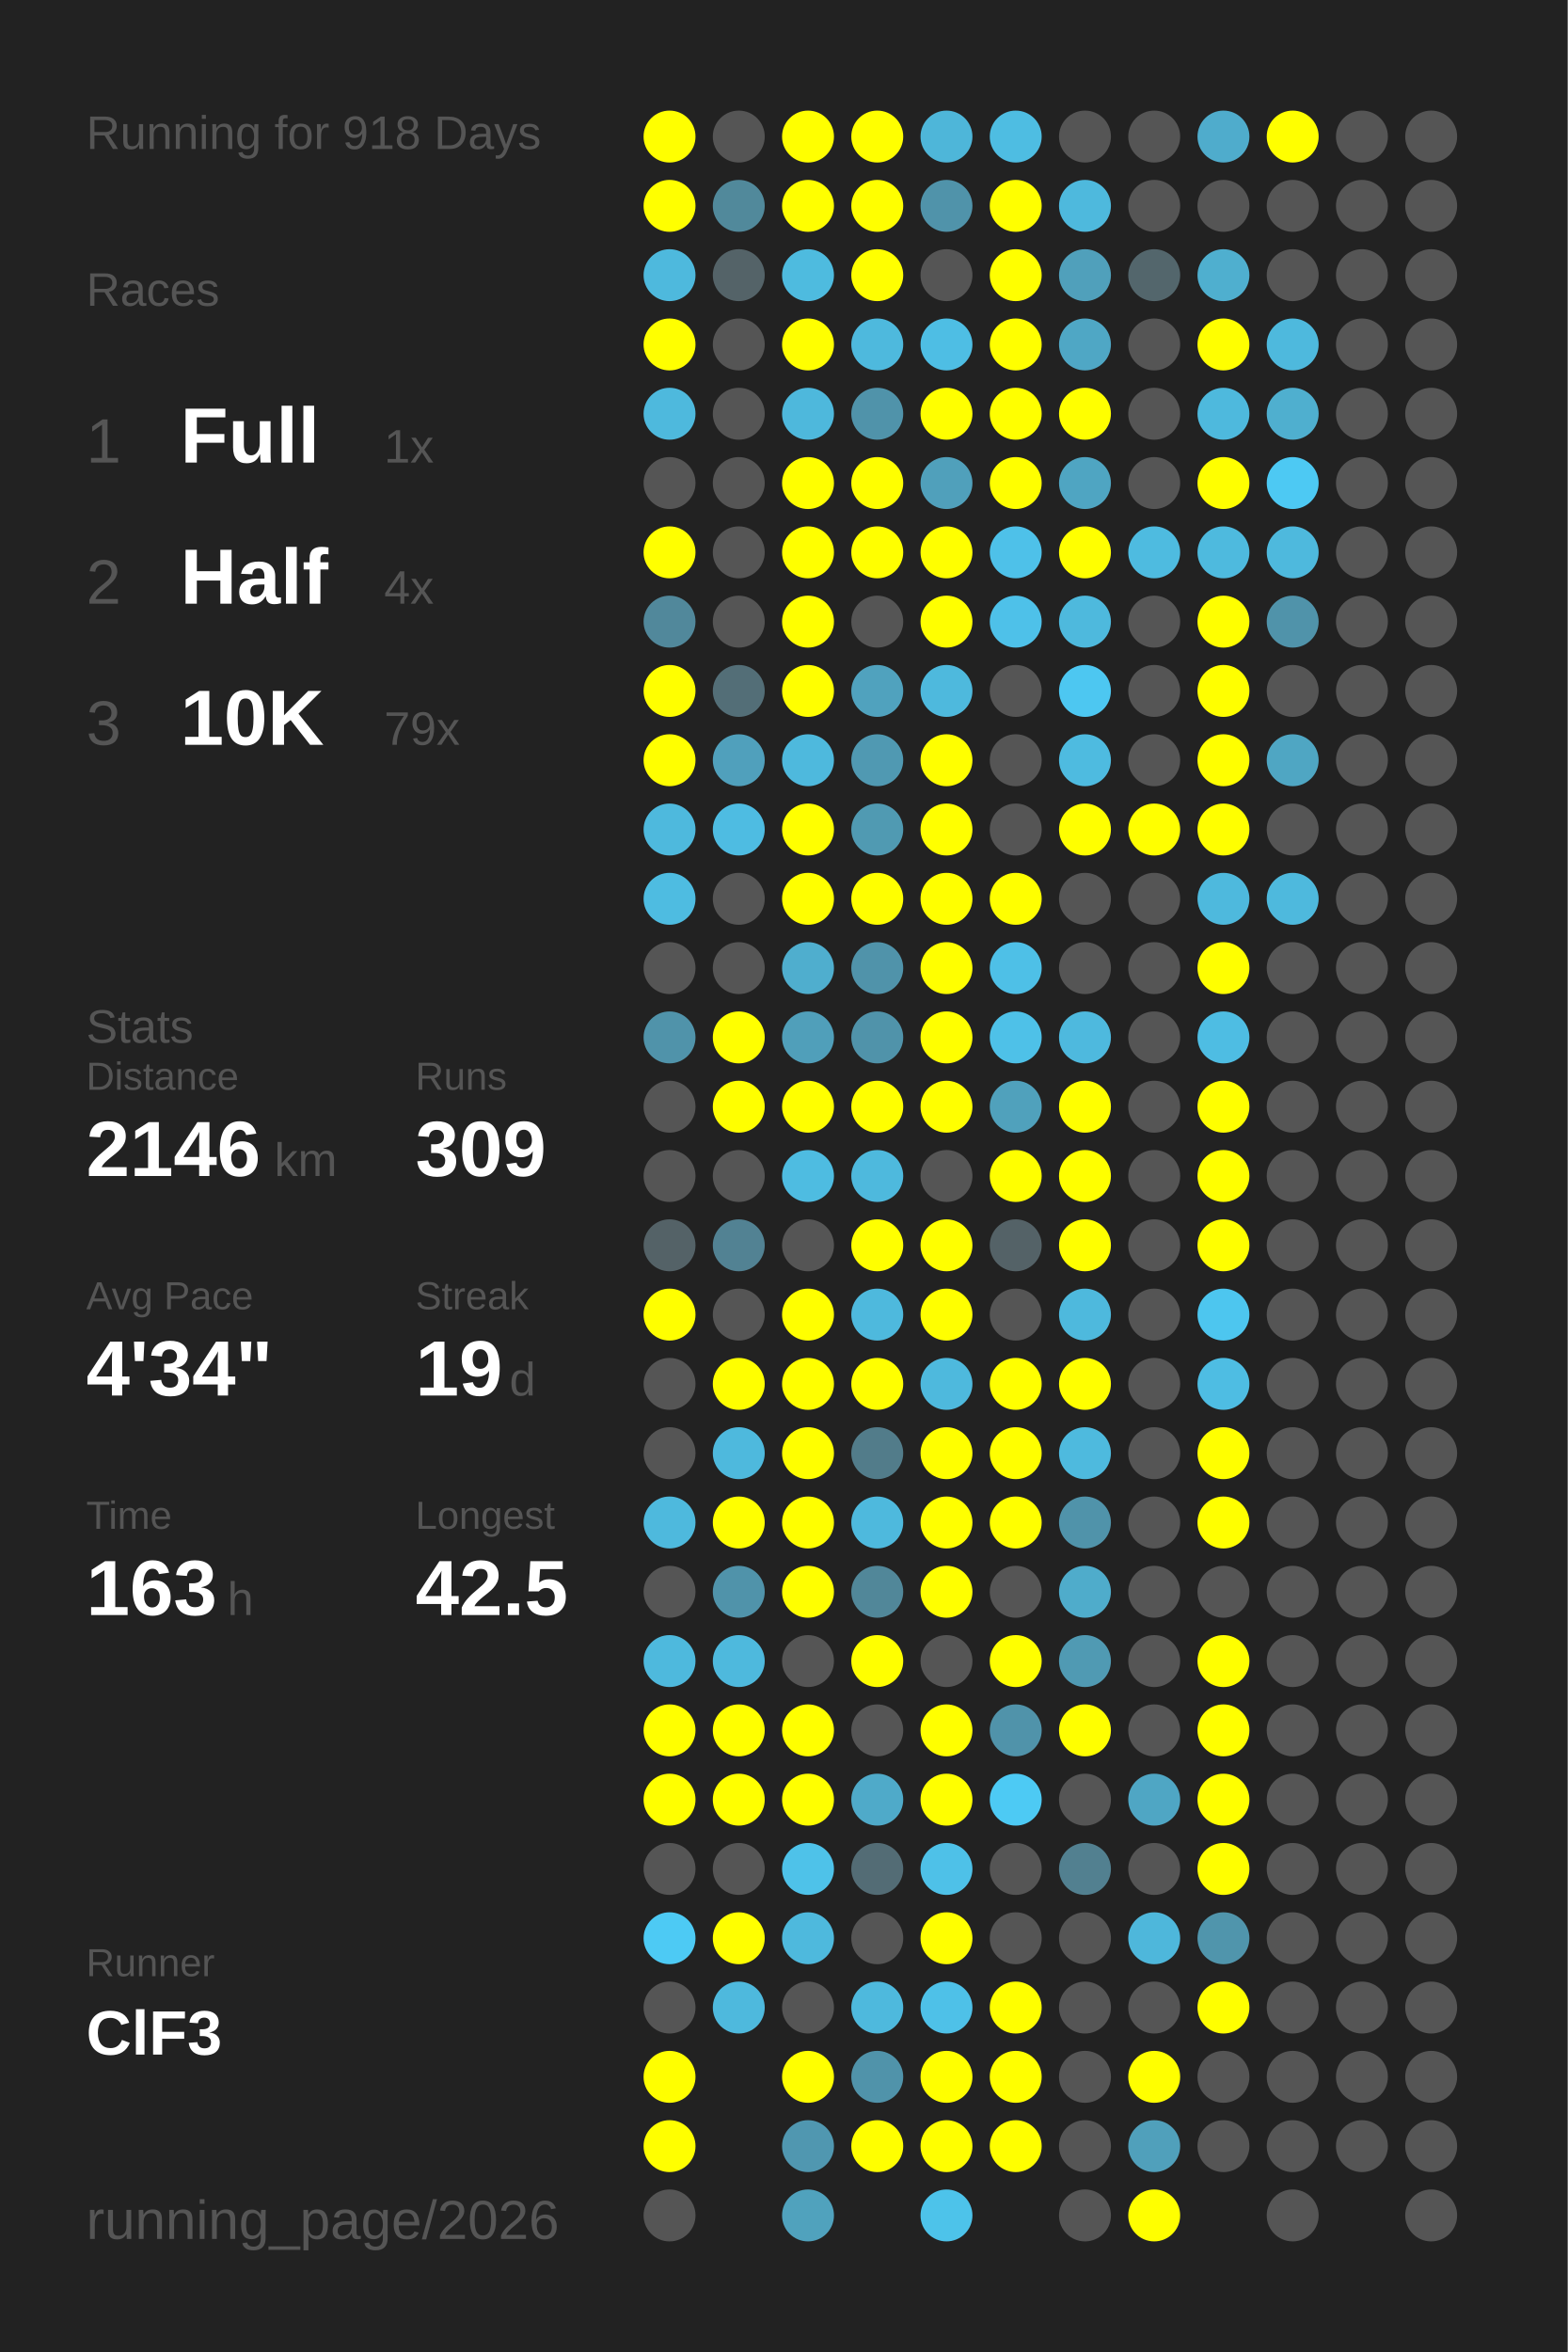
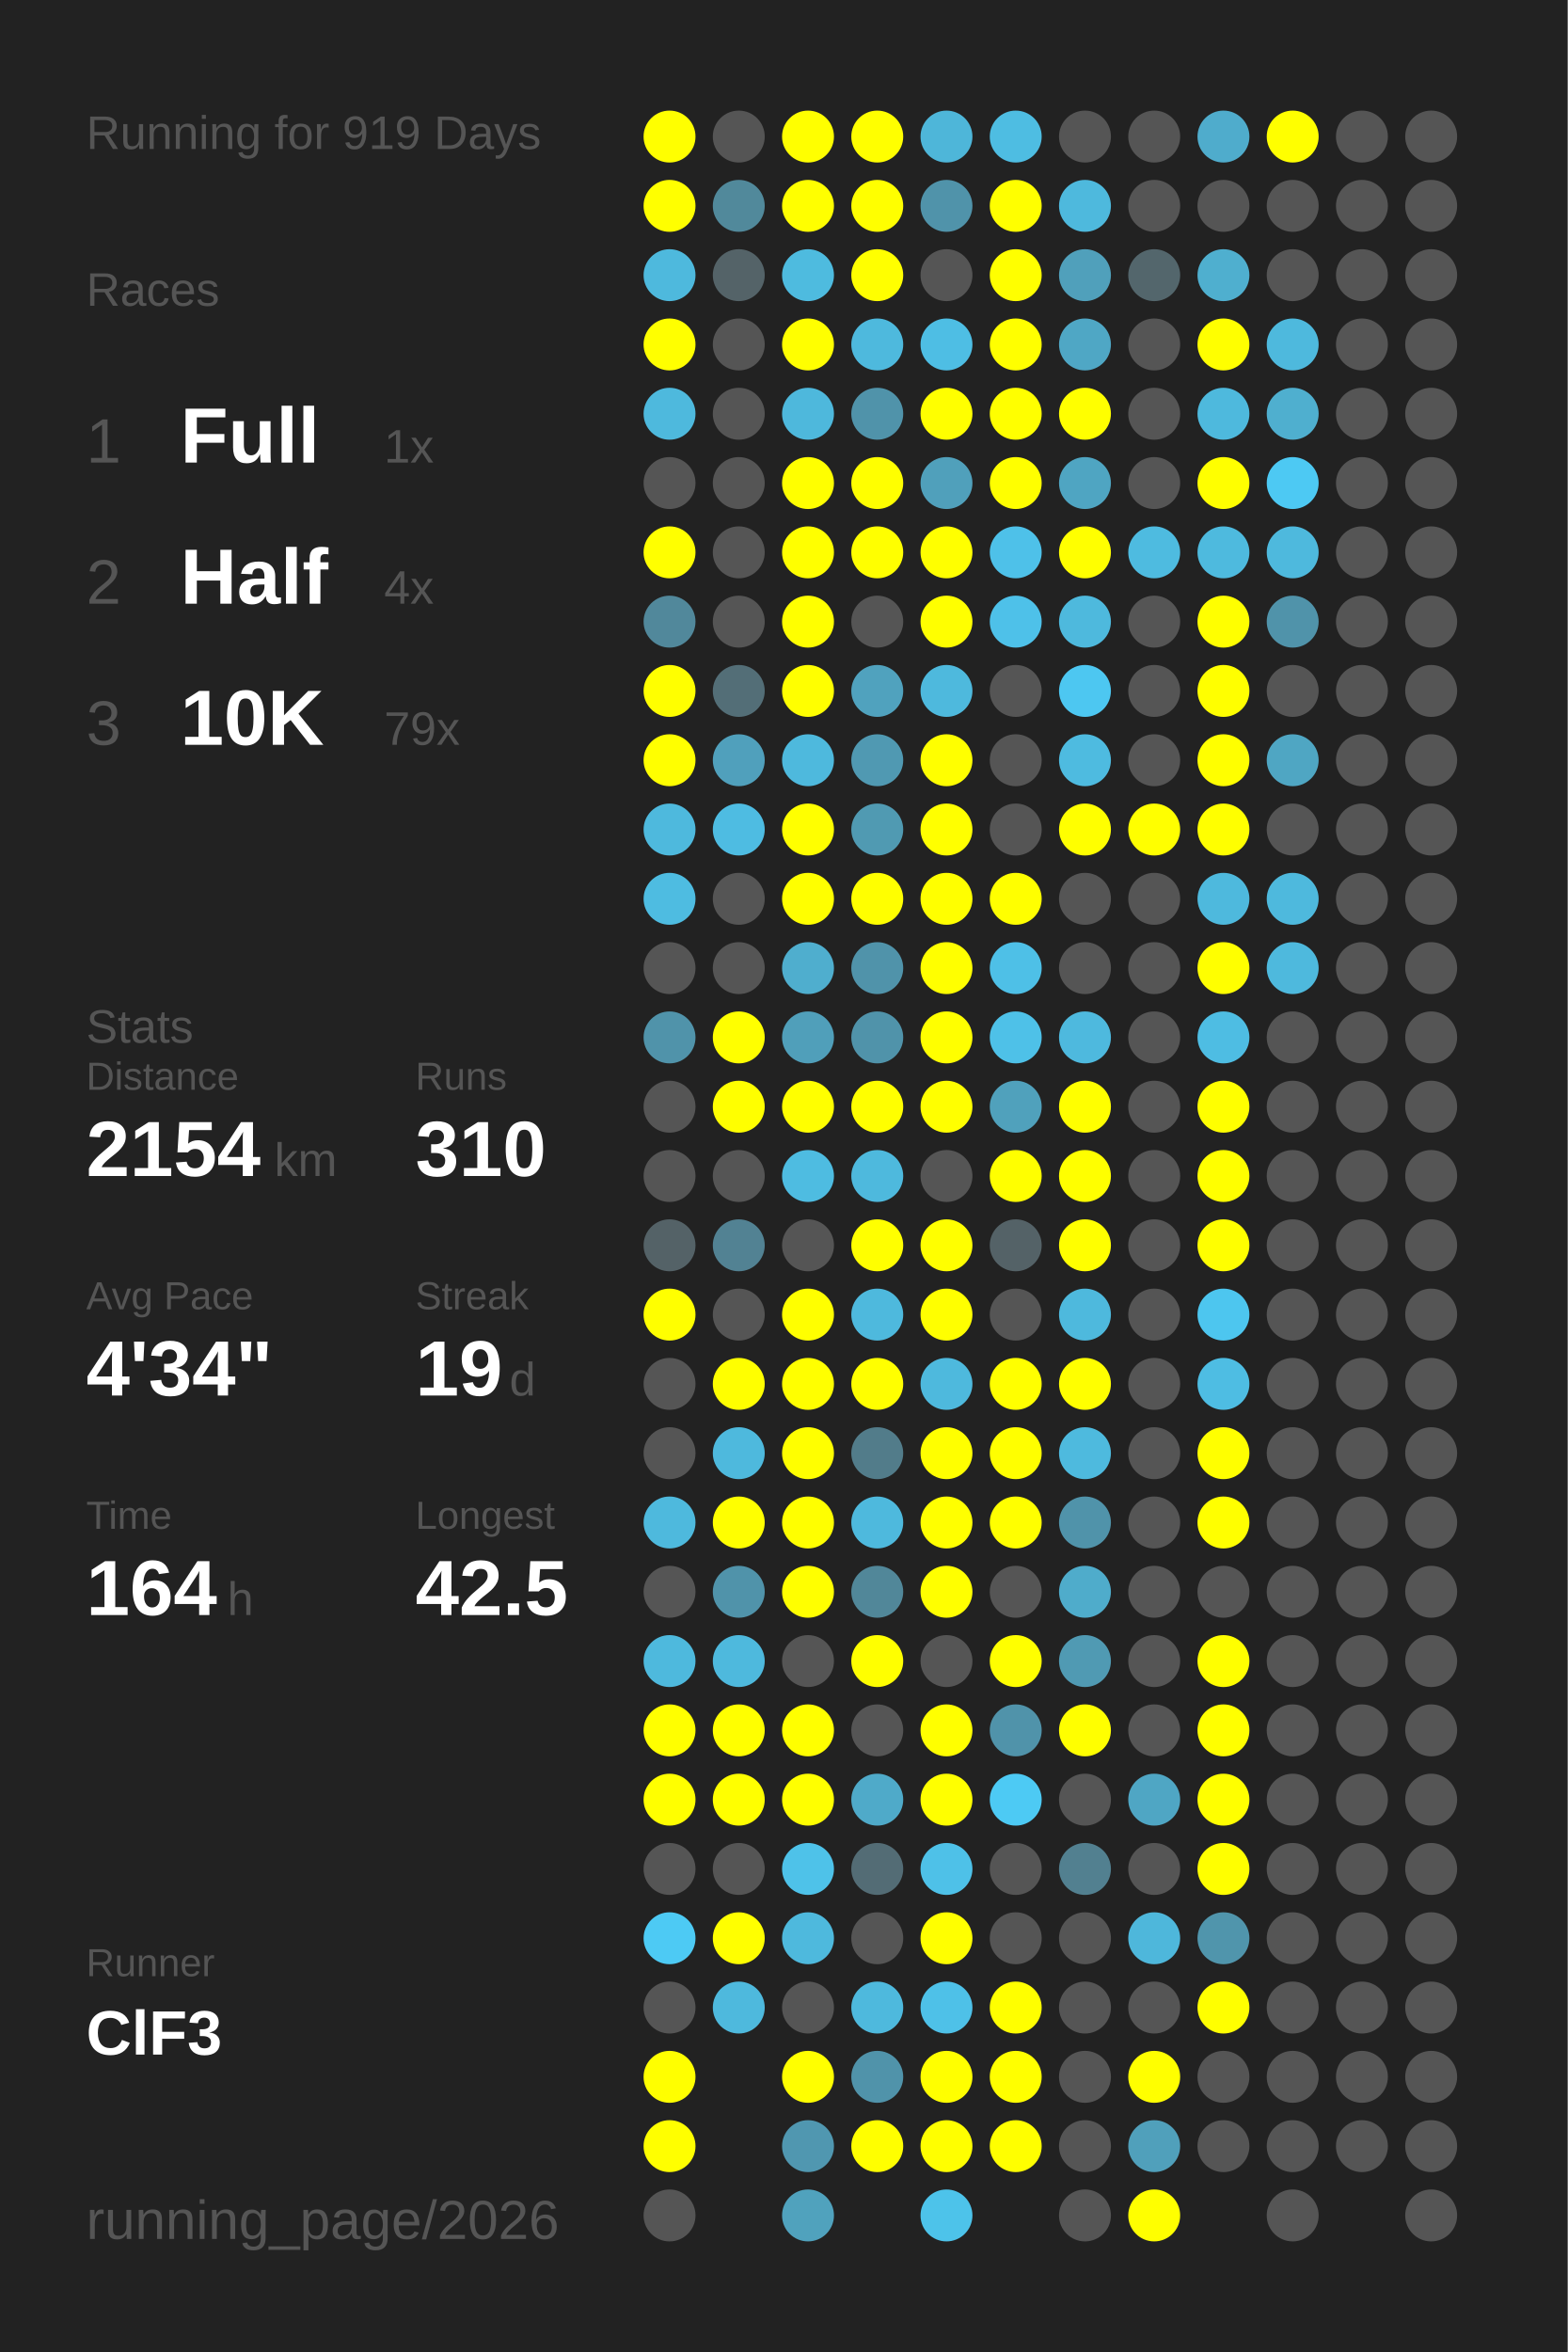
<svg xmlns="http://www.w3.org/2000/svg" baseProfile="full" height="300mm" version="1.1" viewBox="0,0,200,300" width="200mm">
  <defs />
  <rect fill="#222222" height="300" width="200" x="0" y="0" />
-   <text fill="#555555" style="font-size:6px; font-family:Arial;" x="11" y="19">Running for 918 Days</text>
+   <text fill="#555555" style="font-size:6px; font-family:Arial;" x="11" y="19">Running for 919 Days</text>
  <text fill="#555555" style="font-size:6px; font-family:Arial;" x="11" y="39">Races</text>
  <text fill="#555555" style="font-size:8px; font-family:Arial;" x="11" y="59">1</text>
  <text fill="#FFFFFF" style="font-size:10px; font-family:Arial; font-weight:bold;" x="23" y="59">Full</text>
  <text fill="#555555" style="font-size:6px; font-family:Arial;" x="49" y="59">1x</text>
  <text fill="#555555" style="font-size:8px; font-family:Arial;" x="11" y="77">2</text>
  <text fill="#FFFFFF" style="font-size:10px; font-family:Arial; font-weight:bold;" x="23" y="77">Half</text>
  <text fill="#555555" style="font-size:6px; font-family:Arial;" x="49" y="77">4x</text>
  <text fill="#555555" style="font-size:8px; font-family:Arial;" x="11" y="95">3</text>
  <text fill="#FFFFFF" style="font-size:10px; font-family:Arial; font-weight:bold;" x="23" y="95">10K</text>
  <text fill="#555555" style="font-size:6px; font-family:Arial;" x="49" y="95">79x</text>
  <text fill="#555555" style="font-size:6px; font-family:Arial;" x="11" y="133">Stats</text>
  <text fill="#555555" style="font-size:5px; font-family:Arial;" x="11" y="139">Distance</text>
-   <text fill="#FFFFFF" style="font-size:10px; font-family:Arial; font-weight:bold;" x="11" y="150">2146</text>
+   <text fill="#FFFFFF" style="font-size:10px; font-family:Arial; font-weight:bold;" x="11" y="150">2154</text>
  <text fill="#555555" style="font-size:6px; font-family:Arial;" x="35" y="150">km</text>
  <text fill="#555555" style="font-size:5px; font-family:Arial;" x="53" y="139">Runs</text>
-   <text fill="#FFFFFF" style="font-size:10px; font-family:Arial; font-weight:bold;" x="53" y="150">309</text>
+   <text fill="#FFFFFF" style="font-size:10px; font-family:Arial; font-weight:bold;" x="53" y="150">310</text>
  <text fill="#555555" style="font-size:5px; font-family:Arial;" x="11" y="167">Avg Pace</text>
  <text fill="#FFFFFF" style="font-size:10px; font-family:Arial; font-weight:bold;" x="11" y="178">4'34"</text>
  <text fill="#555555" style="font-size:5px; font-family:Arial;" x="53" y="167">Streak</text>
  <text fill="#FFFFFF" style="font-size:10px; font-family:Arial; font-weight:bold;" x="53" y="178">19</text>
  <text fill="#555555" style="font-size:6px; font-family:Arial;" x="65" y="178">d</text>
  <text fill="#555555" style="font-size:5px; font-family:Arial;" x="11" y="195">Time</text>
-   <text fill="#FFFFFF" style="font-size:10px; font-family:Arial; font-weight:bold;" x="11" y="206">163</text>
+   <text fill="#FFFFFF" style="font-size:10px; font-family:Arial; font-weight:bold;" x="11" y="206">164</text>
  <text fill="#555555" style="font-size:6px; font-family:Arial;" x="29" y="206">h</text>
  <text fill="#555555" style="font-size:5px; font-family:Arial;" x="53" y="195">Longest</text>
  <text fill="#FFFFFF" style="font-size:10px; font-family:Arial; font-weight:bold;" x="53" y="206">42.5</text>
  <text fill="#555555" style="font-size:5px; font-family:Arial;" x="11" y="252.065">Runner</text>
  <text fill="#FFFFFF" style="font-size:8px; font-family:Arial; font-weight:bold;" x="11" y="262.065">ClF3</text>
  <text fill="#555555" style="font-size:7px; font-family:Arial;" x="11" y="285.581">running_page/2026</text>
  <circle cx="85.417" cy="17.419" fill="#FFFF00" r="3.312" />
  <circle cx="85.417" cy="26.258" fill="#FFFF00" r="3.312" />
  <circle cx="85.417" cy="35.097" fill="#4eb9dd" r="3.312" />
  <circle cx="85.417" cy="43.935" fill="#FFFF00" r="3.312" />
  <circle cx="85.417" cy="52.774" fill="#4eb9dd" r="3.312" />
  <circle cx="85.417" cy="61.613" fill="#555555" r="3.312" />
  <circle cx="85.417" cy="70.452" fill="#FFFF00" r="3.312" />
  <circle cx="85.417" cy="79.29" fill="#51889b" r="3.312" />
  <circle cx="85.417" cy="88.129" fill="#FFFF00" r="3.312" />
  <circle cx="85.417" cy="96.968" fill="#FFFF00" r="3.312" />
  <circle cx="85.417" cy="105.806" fill="#4eb9dd" r="3.312" />
  <circle cx="85.417" cy="114.645" fill="#4ebce1" r="3.312" />
  <circle cx="85.417" cy="123.484" fill="#555555" r="3.312" />
  <circle cx="85.417" cy="132.323" fill="#5093aa" r="3.312" />
  <circle cx="85.417" cy="141.161" fill="#555555" r="3.312" />
  <circle cx="85.417" cy="150" fill="#555555" r="3.312" />
  <circle cx="85.417" cy="158.839" fill="#546267" r="3.312" />
  <circle cx="85.417" cy="167.677" fill="#FFFF00" r="3.312" />
  <circle cx="85.417" cy="176.516" fill="#555555" r="3.312" />
  <circle cx="85.417" cy="185.355" fill="#555555" r="3.312" />
  <circle cx="85.417" cy="194.194" fill="#4eb9dd" r="3.312" />
  <circle cx="85.417" cy="203.032" fill="#555555" r="3.312" />
  <circle cx="85.417" cy="211.871" fill="#4eb9dd" r="3.312" />
  <circle cx="85.417" cy="220.71" fill="#FFFF00" r="3.312" />
  <circle cx="85.417" cy="229.548" fill="#FFFF00" r="3.312" />
  <circle cx="85.417" cy="238.387" fill="#555555" r="3.312" />
  <circle cx="85.417" cy="247.226" fill="#4dcaf4" r="3.312" />
  <circle cx="85.417" cy="256.065" fill="#555555" r="3.312" />
  <circle cx="85.417" cy="264.903" fill="#FFFF00" r="3.312" />
  <circle cx="85.417" cy="273.742" fill="#FFFF00" r="3.312" />
  <circle cx="85.417" cy="282.581" fill="#555555" r="3.312" />
  <circle cx="94.25" cy="17.419" fill="#555555" r="3.312" />
  <circle cx="94.25" cy="26.258" fill="#51899b" r="3.312" />
  <circle cx="94.25" cy="35.097" fill="#546368" r="3.312" />
  <circle cx="94.25" cy="43.935" fill="#555555" r="3.312" />
  <circle cx="94.25" cy="52.774" fill="#555555" r="3.312" />
  <circle cx="94.25" cy="61.613" fill="#555555" r="3.312" />
  <circle cx="94.25" cy="70.452" fill="#555555" r="3.312" />
  <circle cx="94.25" cy="79.29" fill="#555555" r="3.312" />
  <circle cx="94.25" cy="88.129" fill="#536e77" r="3.312" />
  <circle cx="94.25" cy="96.968" fill="#50a0bc" r="3.312" />
  <circle cx="94.25" cy="105.806" fill="#4ebce2" r="3.312" />
  <circle cx="94.25" cy="114.645" fill="#555555" r="3.312" />
  <circle cx="94.25" cy="123.484" fill="#555555" r="3.312" />
  <circle cx="94.25" cy="132.323" fill="#FFFF00" r="3.312" />
  <circle cx="94.25" cy="141.161" fill="#FFFF00" r="3.312" />
  <circle cx="94.25" cy="150" fill="#555555" r="3.312" />
  <circle cx="94.25" cy="158.839" fill="#528293" r="3.312" />
  <circle cx="94.25" cy="167.677" fill="#555555" r="3.312" />
  <circle cx="94.25" cy="176.516" fill="#FFFF00" r="3.312" />
  <circle cx="94.25" cy="185.355" fill="#4eb9dd" r="3.312" />
  <circle cx="94.25" cy="194.194" fill="#FFFF00" r="3.312" />
  <circle cx="94.25" cy="203.032" fill="#5093aa" r="3.312" />
  <circle cx="94.25" cy="211.871" fill="#4eb9dd" r="3.312" />
  <circle cx="94.25" cy="220.71" fill="#FFFF00" r="3.312" />
  <circle cx="94.25" cy="229.548" fill="#FFFF00" r="3.312" />
  <circle cx="94.25" cy="238.387" fill="#555555" r="3.312" />
  <circle cx="94.25" cy="247.226" fill="#FFFF00" r="3.312" />
  <circle cx="94.25" cy="256.065" fill="#4eb9dd" r="3.312" />
  <circle cx="103.083" cy="17.419" fill="#FFFF00" r="3.312" />
  <circle cx="103.083" cy="26.258" fill="#FFFF00" r="3.312" />
  <circle cx="103.083" cy="35.097" fill="#4ebbdf" r="3.312" />
  <circle cx="103.083" cy="43.935" fill="#FFFF00" r="3.312" />
  <circle cx="103.083" cy="52.774" fill="#4eb8dc" r="3.312" />
  <circle cx="103.083" cy="61.613" fill="#FFFF00" r="3.312" />
  <circle cx="103.083" cy="70.452" fill="#FFFF00" r="3.312" />
  <circle cx="103.083" cy="79.29" fill="#FFFF00" r="3.312" />
  <circle cx="103.083" cy="88.129" fill="#FFFF00" r="3.312" />
  <circle cx="103.083" cy="96.968" fill="#4eb9dd" r="3.312" />
  <circle cx="103.083" cy="105.806" fill="#FFFF00" r="3.312" />
  <circle cx="103.083" cy="114.645" fill="#FFFF00" r="3.312" />
  <circle cx="103.083" cy="123.484" fill="#4faece" r="3.312" />
  <circle cx="103.083" cy="132.323" fill="#509fba" r="3.312" />
  <circle cx="103.083" cy="141.161" fill="#FFFF00" r="3.312" />
  <circle cx="103.083" cy="150" fill="#4ebce1" r="3.312" />
  <circle cx="103.083" cy="158.839" fill="#555555" r="3.312" />
  <circle cx="103.083" cy="167.677" fill="#FFFF00" r="3.312" />
  <circle cx="103.083" cy="176.516" fill="#FFFF00" r="3.312" />
  <circle cx="103.083" cy="185.355" fill="#FFFF00" r="3.312" />
  <circle cx="103.083" cy="194.194" fill="#FFFF00" r="3.312" />
  <circle cx="103.083" cy="203.032" fill="#FFFF00" r="3.312" />
  <circle cx="103.083" cy="211.871" fill="#555555" r="3.312" />
  <circle cx="103.083" cy="220.71" fill="#FFFF00" r="3.312" />
  <circle cx="103.083" cy="229.548" fill="#FFFF00" r="3.312" />
  <circle cx="103.083" cy="238.387" fill="#4ec2e9" r="3.312" />
  <circle cx="103.083" cy="247.226" fill="#4eb9dd" r="3.312" />
  <circle cx="103.083" cy="256.065" fill="#555555" r="3.312" />
  <circle cx="103.083" cy="264.903" fill="#FFFF00" r="3.312" />
  <circle cx="103.083" cy="273.742" fill="#5097b0" r="3.312" />
  <circle cx="103.083" cy="282.581" fill="#50a2bd" r="3.312" />
  <circle cx="111.917" cy="17.419" fill="#FFFF00" r="3.312" />
  <circle cx="111.917" cy="26.258" fill="#FFFF00" r="3.312" />
  <circle cx="111.917" cy="35.097" fill="#FFFF00" r="3.312" />
  <circle cx="111.917" cy="43.935" fill="#4eb9dd" r="3.312" />
  <circle cx="111.917" cy="52.774" fill="#5093aa" r="3.312" />
  <circle cx="111.917" cy="61.613" fill="#FFFF00" r="3.312" />
  <circle cx="111.917" cy="70.452" fill="#FFFF00" r="3.312" />
  <circle cx="111.917" cy="79.29" fill="#555555" r="3.312" />
  <circle cx="111.917" cy="88.129" fill="#50a2be" r="3.312" />
  <circle cx="111.917" cy="96.968" fill="#5099b2" r="3.312" />
  <circle cx="111.917" cy="105.806" fill="#509ab2" r="3.312" />
  <circle cx="111.917" cy="114.645" fill="#FFFF00" r="3.312" />
  <circle cx="111.917" cy="123.484" fill="#5093aa" r="3.312" />
  <circle cx="111.917" cy="132.323" fill="#5093aa" r="3.312" />
  <circle cx="111.917" cy="141.161" fill="#FFFF00" r="3.312" />
  <circle cx="111.917" cy="150" fill="#4eb9dd" r="3.312" />
  <circle cx="111.917" cy="158.839" fill="#FFFF00" r="3.312" />
  <circle cx="111.917" cy="167.677" fill="#4eb9dd" r="3.312" />
  <circle cx="111.917" cy="176.516" fill="#FFFF00" r="3.312" />
  <circle cx="111.917" cy="185.355" fill="#527c8a" r="3.312" />
  <circle cx="111.917" cy="194.194" fill="#4eb9dd" r="3.312" />
  <circle cx="111.917" cy="203.032" fill="#518799" r="3.312" />
  <circle cx="111.917" cy="211.871" fill="#FFFF00" r="3.312" />
  <circle cx="111.917" cy="220.71" fill="#555555" r="3.312" />
  <circle cx="111.917" cy="229.548" fill="#4faac9" r="3.312" />
  <circle cx="111.917" cy="238.387" fill="#536c75" r="3.312" />
  <circle cx="111.917" cy="247.226" fill="#555555" r="3.312" />
  <circle cx="111.917" cy="256.065" fill="#4eb9dd" r="3.312" />
  <circle cx="111.917" cy="264.903" fill="#5093aa" r="3.312" />
  <circle cx="111.917" cy="273.742" fill="#FFFF00" r="3.312" />
  <circle cx="120.75" cy="17.419" fill="#4eb6d9" r="3.312" />
  <circle cx="120.75" cy="26.258" fill="#5093aa" r="3.312" />
  <circle cx="120.75" cy="35.097" fill="#555555" r="3.312" />
  <circle cx="120.75" cy="43.935" fill="#4ebee4" r="3.312" />
  <circle cx="120.75" cy="52.774" fill="#FFFF00" r="3.312" />
  <circle cx="120.75" cy="61.613" fill="#50a0bb" r="3.312" />
  <circle cx="120.75" cy="70.452" fill="#FFFF00" r="3.312" />
  <circle cx="120.75" cy="79.29" fill="#FFFF00" r="3.312" />
  <circle cx="120.75" cy="88.129" fill="#4eb9dd" r="3.312" />
  <circle cx="120.75" cy="96.968" fill="#FFFF00" r="3.312" />
  <circle cx="120.75" cy="105.806" fill="#FFFF00" r="3.312" />
  <circle cx="120.75" cy="114.645" fill="#FFFF00" r="3.312" />
  <circle cx="120.75" cy="123.484" fill="#FFFF00" r="3.312" />
  <circle cx="120.75" cy="132.323" fill="#FFFF00" r="3.312" />
  <circle cx="120.75" cy="141.161" fill="#FFFF00" r="3.312" />
  <circle cx="120.75" cy="150" fill="#555555" r="3.312" />
  <circle cx="120.75" cy="158.839" fill="#FFFF00" r="3.312" />
  <circle cx="120.75" cy="167.677" fill="#FFFF00" r="3.312" />
  <circle cx="120.75" cy="176.516" fill="#4eb9dd" r="3.312" />
  <circle cx="120.75" cy="185.355" fill="#FFFF00" r="3.312" />
  <circle cx="120.75" cy="194.194" fill="#FFFF00" r="3.312" />
  <circle cx="120.75" cy="203.032" fill="#FFFF00" r="3.312" />
  <circle cx="120.75" cy="211.871" fill="#555555" r="3.312" />
  <circle cx="120.75" cy="220.71" fill="#FFFF00" r="3.312" />
  <circle cx="120.75" cy="229.548" fill="#FFFF00" r="3.312" />
  <circle cx="120.75" cy="238.387" fill="#4ec1e8" r="3.312" />
  <circle cx="120.75" cy="247.226" fill="#FFFF00" r="3.312" />
  <circle cx="120.75" cy="256.065" fill="#4ec1e8" r="3.312" />
  <circle cx="120.75" cy="264.903" fill="#FFFF00" r="3.312" />
  <circle cx="120.75" cy="273.742" fill="#FFFF00" r="3.312" />
  <circle cx="120.75" cy="282.581" fill="#4dc3ea" r="3.312" />
  <circle cx="129.583" cy="17.419" fill="#4ebde2" r="3.312" />
  <circle cx="129.583" cy="26.258" fill="#FFFF00" r="3.312" />
  <circle cx="129.583" cy="35.097" fill="#FFFF00" r="3.312" />
  <circle cx="129.583" cy="43.935" fill="#FFFF00" r="3.312" />
  <circle cx="129.583" cy="52.774" fill="#FFFF00" r="3.312" />
  <circle cx="129.583" cy="61.613" fill="#FFFF00" r="3.312" />
  <circle cx="129.583" cy="70.452" fill="#4ec1e9" r="3.312" />
  <circle cx="129.583" cy="79.29" fill="#4ec1e9" r="3.312" />
  <circle cx="129.583" cy="88.129" fill="#555555" r="3.312" />
  <circle cx="129.583" cy="96.968" fill="#555555" r="3.312" />
  <circle cx="129.583" cy="105.806" fill="#555555" r="3.312" />
  <circle cx="129.583" cy="114.645" fill="#FFFF00" r="3.312" />
  <circle cx="129.583" cy="123.484" fill="#4ec0e7" r="3.312" />
  <circle cx="129.583" cy="132.323" fill="#4ec1e8" r="3.312" />
  <circle cx="129.583" cy="141.161" fill="#50a1bc" r="3.312" />
  <circle cx="129.583" cy="150" fill="#FFFF00" r="3.312" />
  <circle cx="129.583" cy="158.839" fill="#546267" r="3.312" />
  <circle cx="129.583" cy="167.677" fill="#555555" r="3.312" />
  <circle cx="129.583" cy="176.516" fill="#FFFF00" r="3.312" />
  <circle cx="129.583" cy="185.355" fill="#FFFF00" r="3.312" />
  <circle cx="129.583" cy="194.194" fill="#FFFF00" r="3.312" />
  <circle cx="129.583" cy="203.032" fill="#555555" r="3.312" />
  <circle cx="129.583" cy="211.871" fill="#FFFF00" r="3.312" />
  <circle cx="129.583" cy="220.71" fill="#5093aa" r="3.312" />
  <circle cx="129.583" cy="229.548" fill="#4dcaf4" r="3.312" />
  <circle cx="129.583" cy="238.387" fill="#555555" r="3.312" />
  <circle cx="129.583" cy="247.226" fill="#555555" r="3.312" />
  <circle cx="129.583" cy="256.065" fill="#FFFF00" r="3.312" />
  <circle cx="129.583" cy="264.903" fill="#FFFF00" r="3.312" />
  <circle cx="129.583" cy="273.742" fill="#FFFF00" r="3.312" />
  <circle cx="138.417" cy="17.419" fill="#555555" r="3.312" />
  <circle cx="138.417" cy="26.258" fill="#4eb9dd" r="3.312" />
  <circle cx="138.417" cy="35.097" fill="#50a0bb" r="3.312" />
  <circle cx="138.417" cy="43.935" fill="#4fa7c5" r="3.312" />
  <circle cx="138.417" cy="52.774" fill="#FFFF00" r="3.312" />
  <circle cx="138.417" cy="61.613" fill="#4fa5c2" r="3.312" />
  <circle cx="138.417" cy="70.452" fill="#FFFF00" r="3.312" />
  <circle cx="138.417" cy="79.29" fill="#4eb9dd" r="3.312" />
  <circle cx="138.417" cy="88.129" fill="#4dc7f1" r="3.312" />
  <circle cx="138.417" cy="96.968" fill="#4ebbe0" r="3.312" />
  <circle cx="138.417" cy="105.806" fill="#FFFF00" r="3.312" />
  <circle cx="138.417" cy="114.645" fill="#555555" r="3.312" />
  <circle cx="138.417" cy="123.484" fill="#555555" r="3.312" />
  <circle cx="138.417" cy="132.323" fill="#4eb9de" r="3.312" />
  <circle cx="138.417" cy="141.161" fill="#FFFF00" r="3.312" />
  <circle cx="138.417" cy="150" fill="#FFFF00" r="3.312" />
  <circle cx="138.417" cy="158.839" fill="#FFFF00" r="3.312" />
  <circle cx="138.417" cy="167.677" fill="#4eb9dd" r="3.312" />
  <circle cx="138.417" cy="176.516" fill="#FFFF00" r="3.312" />
  <circle cx="138.417" cy="185.355" fill="#4ebade" r="3.312" />
  <circle cx="138.417" cy="194.194" fill="#5093aa" r="3.312" />
  <circle cx="138.417" cy="203.032" fill="#4faccb" r="3.312" />
  <circle cx="138.417" cy="211.871" fill="#509ab3" r="3.312" />
  <circle cx="138.417" cy="220.71" fill="#FFFF00" r="3.312" />
  <circle cx="138.417" cy="229.548" fill="#555555" r="3.312" />
  <circle cx="138.417" cy="238.387" fill="#528090" r="3.312" />
  <circle cx="138.417" cy="247.226" fill="#555555" r="3.312" />
  <circle cx="138.417" cy="256.065" fill="#555555" r="3.312" />
  <circle cx="138.417" cy="264.903" fill="#555555" r="3.312" />
  <circle cx="138.417" cy="273.742" fill="#555555" r="3.312" />
  <circle cx="138.417" cy="282.581" fill="#555555" r="3.312" />
  <circle cx="147.25" cy="17.419" fill="#555555" r="3.312" />
  <circle cx="147.25" cy="26.258" fill="#555555" r="3.312" />
  <circle cx="147.25" cy="35.097" fill="#53666c" r="3.312" />
  <circle cx="147.25" cy="43.935" fill="#555555" r="3.312" />
  <circle cx="147.25" cy="52.774" fill="#555555" r="3.312" />
  <circle cx="147.25" cy="61.613" fill="#555555" r="3.312" />
  <circle cx="147.25" cy="70.452" fill="#4ebbe0" r="3.312" />
  <circle cx="147.25" cy="79.29" fill="#555555" r="3.312" />
  <circle cx="147.25" cy="88.129" fill="#555555" r="3.312" />
  <circle cx="147.25" cy="96.968" fill="#555555" r="3.312" />
  <circle cx="147.25" cy="105.806" fill="#FFFF00" r="3.312" />
  <circle cx="147.25" cy="114.645" fill="#555555" r="3.312" />
  <circle cx="147.25" cy="123.484" fill="#555555" r="3.312" />
  <circle cx="147.25" cy="132.323" fill="#555555" r="3.312" />
  <circle cx="147.25" cy="141.161" fill="#555555" r="3.312" />
  <circle cx="147.25" cy="150" fill="#555555" r="3.312" />
  <circle cx="147.25" cy="158.839" fill="#555555" r="3.312" />
  <circle cx="147.25" cy="167.677" fill="#555555" r="3.312" />
  <circle cx="147.25" cy="176.516" fill="#555555" r="3.312" />
  <circle cx="147.25" cy="185.355" fill="#555555" r="3.312" />
  <circle cx="147.25" cy="194.194" fill="#555555" r="3.312" />
  <circle cx="147.25" cy="203.032" fill="#555555" r="3.312" />
  <circle cx="147.25" cy="211.871" fill="#555555" r="3.312" />
  <circle cx="147.25" cy="220.71" fill="#555555" r="3.312" />
  <circle cx="147.25" cy="229.548" fill="#4fa6c4" r="3.312" />
  <circle cx="147.25" cy="238.387" fill="#555555" r="3.312" />
  <circle cx="147.25" cy="247.226" fill="#4eb7db" r="3.312" />
  <circle cx="147.25" cy="256.065" fill="#555555" r="3.312" />
  <circle cx="147.25" cy="264.903" fill="#FFFF00" r="3.312" />
  <circle cx="147.25" cy="273.742" fill="#50a0bb" r="3.312" />
  <circle cx="147.25" cy="282.581" fill="#FFFF00" r="3.312" />
  <circle cx="156.083" cy="17.419" fill="#4faccc" r="3.312" />
  <circle cx="156.083" cy="26.258" fill="#555555" r="3.312" />
  <circle cx="156.083" cy="35.097" fill="#4fafcf" r="3.312" />
  <circle cx="156.083" cy="43.935" fill="#FFFF00" r="3.312" />
  <circle cx="156.083" cy="52.774" fill="#4eb9dd" r="3.312" />
  <circle cx="156.083" cy="61.613" fill="#FFFF00" r="3.312" />
  <circle cx="156.083" cy="70.452" fill="#4ebade" r="3.312" />
  <circle cx="156.083" cy="79.29" fill="#FFFF00" r="3.312" />
  <circle cx="156.083" cy="88.129" fill="#FFFF00" r="3.312" />
  <circle cx="156.083" cy="96.968" fill="#FFFF00" r="3.312" />
  <circle cx="156.083" cy="105.806" fill="#FFFF00" r="3.312" />
  <circle cx="156.083" cy="114.645" fill="#4eb9dd" r="3.312" />
  <circle cx="156.083" cy="123.484" fill="#FFFF00" r="3.312" />
  <circle cx="156.083" cy="132.323" fill="#4ebde3" r="3.312" />
  <circle cx="156.083" cy="141.161" fill="#FFFF00" r="3.312" />
  <circle cx="156.083" cy="150" fill="#FFFF00" r="3.312" />
  <circle cx="156.083" cy="158.839" fill="#FFFF00" r="3.312" />
  <circle cx="156.083" cy="167.677" fill="#4dc6ef" r="3.312" />
  <circle cx="156.083" cy="176.516" fill="#4ebde3" r="3.312" />
  <circle cx="156.083" cy="185.355" fill="#FFFF00" r="3.312" />
  <circle cx="156.083" cy="194.194" fill="#FFFF00" r="3.312" />
  <circle cx="156.083" cy="203.032" fill="#555555" r="3.312" />
  <circle cx="156.083" cy="211.871" fill="#FFFF00" r="3.312" />
  <circle cx="156.083" cy="220.71" fill="#FFFF00" r="3.312" />
  <circle cx="156.083" cy="229.548" fill="#FFFF00" r="3.312" />
  <circle cx="156.083" cy="238.387" fill="#FFFF00" r="3.312" />
  <circle cx="156.083" cy="247.226" fill="#5095ac" r="3.312" />
  <circle cx="156.083" cy="256.065" fill="#FFFF00" r="3.312" />
  <circle cx="156.083" cy="264.903" fill="#555555" r="3.312" />
  <circle cx="156.083" cy="273.742" fill="#555555" r="3.312" />
  <circle cx="164.917" cy="17.419" fill="#FFFF00" r="3.312" />
  <circle cx="164.917" cy="26.258" fill="#555555" r="3.312" />
  <circle cx="164.917" cy="35.097" fill="#555555" r="3.312" />
  <circle cx="164.917" cy="43.935" fill="#4eb9dd" r="3.312" />
  <circle cx="164.917" cy="52.774" fill="#4fafcf" r="3.312" />
  <circle cx="164.917" cy="61.613" fill="#4dc9f3" r="3.312" />
  <circle cx="164.917" cy="70.452" fill="#4eb9dd" r="3.312" />
  <circle cx="164.917" cy="79.29" fill="#5093aa" r="3.312" />
  <circle cx="164.917" cy="88.129" fill="#555555" r="3.312" />
  <circle cx="164.917" cy="96.968" fill="#4fa6c3" r="3.312" />
  <circle cx="164.917" cy="105.806" fill="#555555" r="3.312" />
  <circle cx="164.917" cy="114.645" fill="#4eb9dd" r="3.312" />
-   <circle cx="164.917" cy="123.484" fill="#555555" r="3.312" />
+   <circle cx="164.917" cy="123.484" fill="#4eb9dd" r="3.312" />
  <circle cx="164.917" cy="132.323" fill="#555555" r="3.312" />
  <circle cx="164.917" cy="141.161" fill="#555555" r="3.312" />
  <circle cx="164.917" cy="150" fill="#555555" r="3.312" />
  <circle cx="164.917" cy="158.839" fill="#555555" r="3.312" />
  <circle cx="164.917" cy="167.677" fill="#555555" r="3.312" />
  <circle cx="164.917" cy="176.516" fill="#555555" r="3.312" />
  <circle cx="164.917" cy="185.355" fill="#555555" r="3.312" />
  <circle cx="164.917" cy="194.194" fill="#555555" r="3.312" />
  <circle cx="164.917" cy="203.032" fill="#555555" r="3.312" />
  <circle cx="164.917" cy="211.871" fill="#555555" r="3.312" />
  <circle cx="164.917" cy="220.71" fill="#555555" r="3.312" />
  <circle cx="164.917" cy="229.548" fill="#555555" r="3.312" />
  <circle cx="164.917" cy="238.387" fill="#555555" r="3.312" />
  <circle cx="164.917" cy="247.226" fill="#555555" r="3.312" />
  <circle cx="164.917" cy="256.065" fill="#555555" r="3.312" />
  <circle cx="164.917" cy="264.903" fill="#555555" r="3.312" />
  <circle cx="164.917" cy="273.742" fill="#555555" r="3.312" />
  <circle cx="164.917" cy="282.581" fill="#555555" r="3.312" />
  <circle cx="173.75" cy="17.419" fill="#555555" r="3.312" />
  <circle cx="173.75" cy="26.258" fill="#555555" r="3.312" />
  <circle cx="173.75" cy="35.097" fill="#555555" r="3.312" />
  <circle cx="173.75" cy="43.935" fill="#555555" r="3.312" />
  <circle cx="173.75" cy="52.774" fill="#555555" r="3.312" />
  <circle cx="173.75" cy="61.613" fill="#555555" r="3.312" />
  <circle cx="173.75" cy="70.452" fill="#555555" r="3.312" />
  <circle cx="173.75" cy="79.29" fill="#555555" r="3.312" />
  <circle cx="173.75" cy="88.129" fill="#555555" r="3.312" />
  <circle cx="173.75" cy="96.968" fill="#555555" r="3.312" />
  <circle cx="173.75" cy="105.806" fill="#555555" r="3.312" />
  <circle cx="173.75" cy="114.645" fill="#555555" r="3.312" />
  <circle cx="173.75" cy="123.484" fill="#555555" r="3.312" />
  <circle cx="173.75" cy="132.323" fill="#555555" r="3.312" />
  <circle cx="173.75" cy="141.161" fill="#555555" r="3.312" />
  <circle cx="173.75" cy="150" fill="#555555" r="3.312" />
  <circle cx="173.75" cy="158.839" fill="#555555" r="3.312" />
  <circle cx="173.75" cy="167.677" fill="#555555" r="3.312" />
  <circle cx="173.75" cy="176.516" fill="#555555" r="3.312" />
  <circle cx="173.75" cy="185.355" fill="#555555" r="3.312" />
  <circle cx="173.75" cy="194.194" fill="#555555" r="3.312" />
  <circle cx="173.75" cy="203.032" fill="#555555" r="3.312" />
  <circle cx="173.75" cy="211.871" fill="#555555" r="3.312" />
  <circle cx="173.75" cy="220.71" fill="#555555" r="3.312" />
  <circle cx="173.75" cy="229.548" fill="#555555" r="3.312" />
  <circle cx="173.75" cy="238.387" fill="#555555" r="3.312" />
  <circle cx="173.75" cy="247.226" fill="#555555" r="3.312" />
  <circle cx="173.75" cy="256.065" fill="#555555" r="3.312" />
  <circle cx="173.75" cy="264.903" fill="#555555" r="3.312" />
  <circle cx="173.75" cy="273.742" fill="#555555" r="3.312" />
  <circle cx="182.583" cy="17.419" fill="#555555" r="3.312" />
  <circle cx="182.583" cy="26.258" fill="#555555" r="3.312" />
  <circle cx="182.583" cy="35.097" fill="#555555" r="3.312" />
  <circle cx="182.583" cy="43.935" fill="#555555" r="3.312" />
  <circle cx="182.583" cy="52.774" fill="#555555" r="3.312" />
  <circle cx="182.583" cy="61.613" fill="#555555" r="3.312" />
  <circle cx="182.583" cy="70.452" fill="#555555" r="3.312" />
  <circle cx="182.583" cy="79.29" fill="#555555" r="3.312" />
  <circle cx="182.583" cy="88.129" fill="#555555" r="3.312" />
  <circle cx="182.583" cy="96.968" fill="#555555" r="3.312" />
  <circle cx="182.583" cy="105.806" fill="#555555" r="3.312" />
  <circle cx="182.583" cy="114.645" fill="#555555" r="3.312" />
  <circle cx="182.583" cy="123.484" fill="#555555" r="3.312" />
  <circle cx="182.583" cy="132.323" fill="#555555" r="3.312" />
  <circle cx="182.583" cy="141.161" fill="#555555" r="3.312" />
  <circle cx="182.583" cy="150" fill="#555555" r="3.312" />
  <circle cx="182.583" cy="158.839" fill="#555555" r="3.312" />
  <circle cx="182.583" cy="167.677" fill="#555555" r="3.312" />
  <circle cx="182.583" cy="176.516" fill="#555555" r="3.312" />
  <circle cx="182.583" cy="185.355" fill="#555555" r="3.312" />
  <circle cx="182.583" cy="194.194" fill="#555555" r="3.312" />
  <circle cx="182.583" cy="203.032" fill="#555555" r="3.312" />
  <circle cx="182.583" cy="211.871" fill="#555555" r="3.312" />
  <circle cx="182.583" cy="220.71" fill="#555555" r="3.312" />
  <circle cx="182.583" cy="229.548" fill="#555555" r="3.312" />
  <circle cx="182.583" cy="238.387" fill="#555555" r="3.312" />
  <circle cx="182.583" cy="247.226" fill="#555555" r="3.312" />
  <circle cx="182.583" cy="256.065" fill="#555555" r="3.312" />
  <circle cx="182.583" cy="264.903" fill="#555555" r="3.312" />
  <circle cx="182.583" cy="273.742" fill="#555555" r="3.312" />
  <circle cx="182.583" cy="282.581" fill="#555555" r="3.312" />
</svg>
